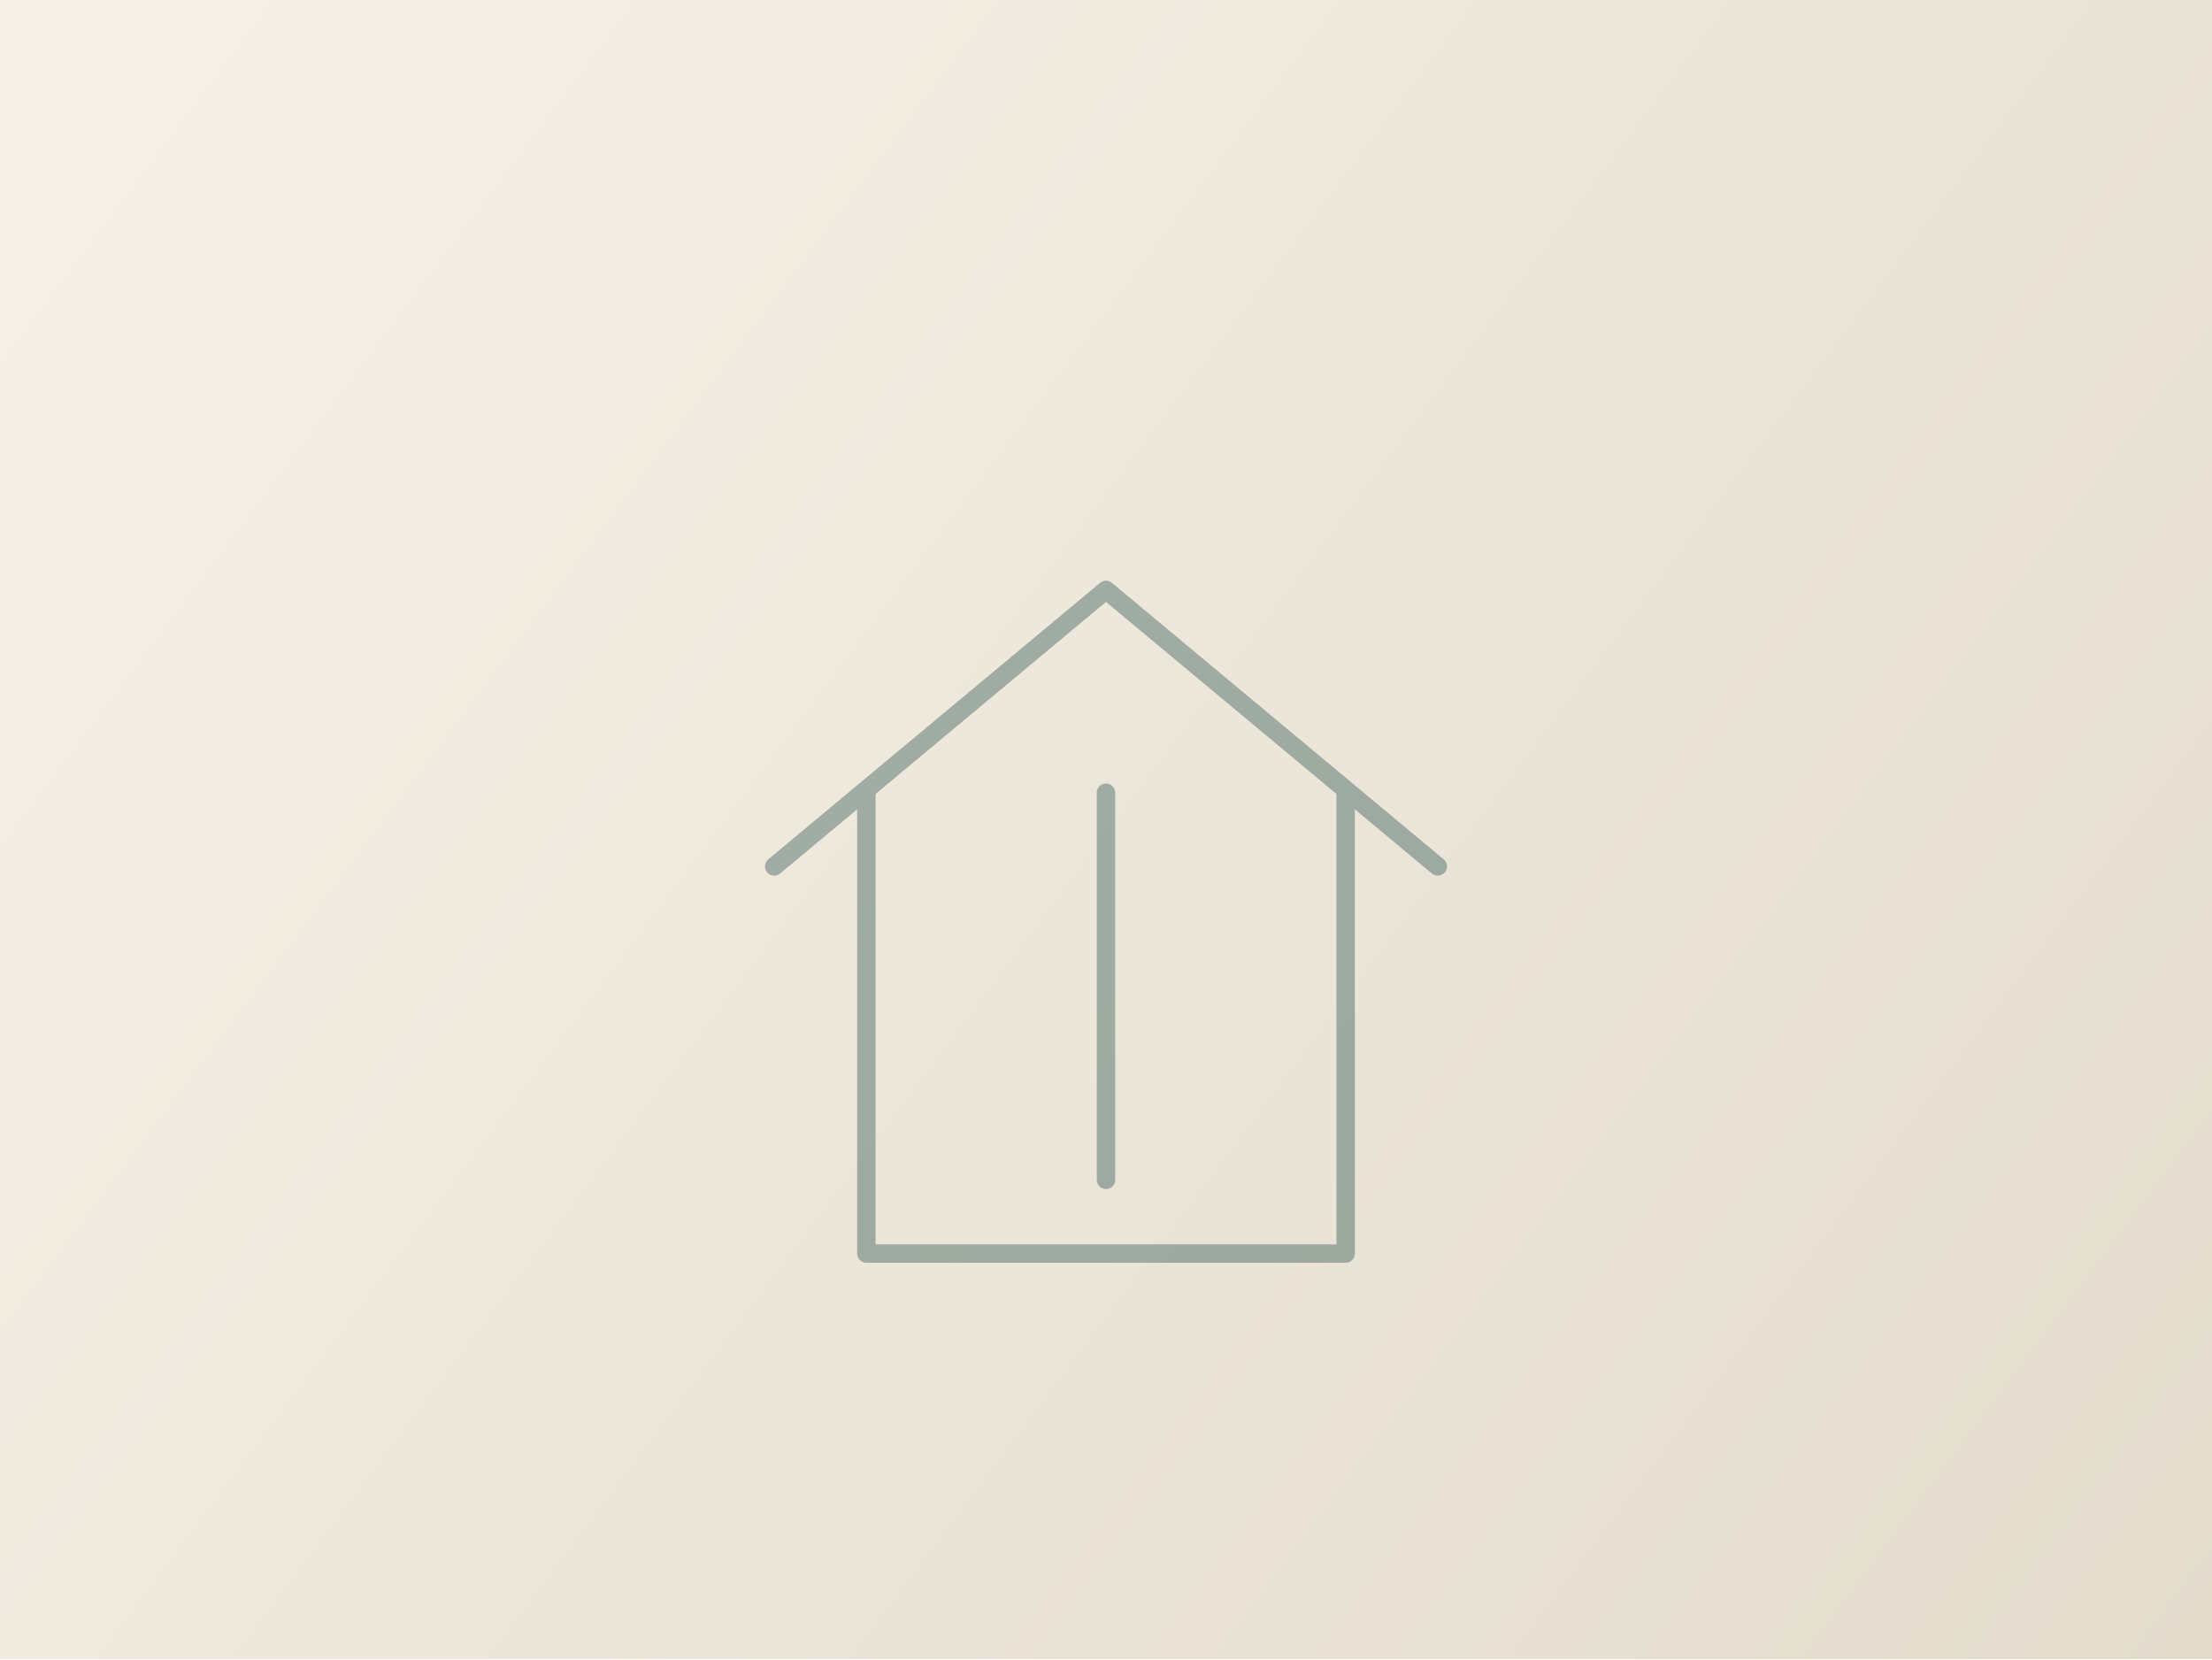
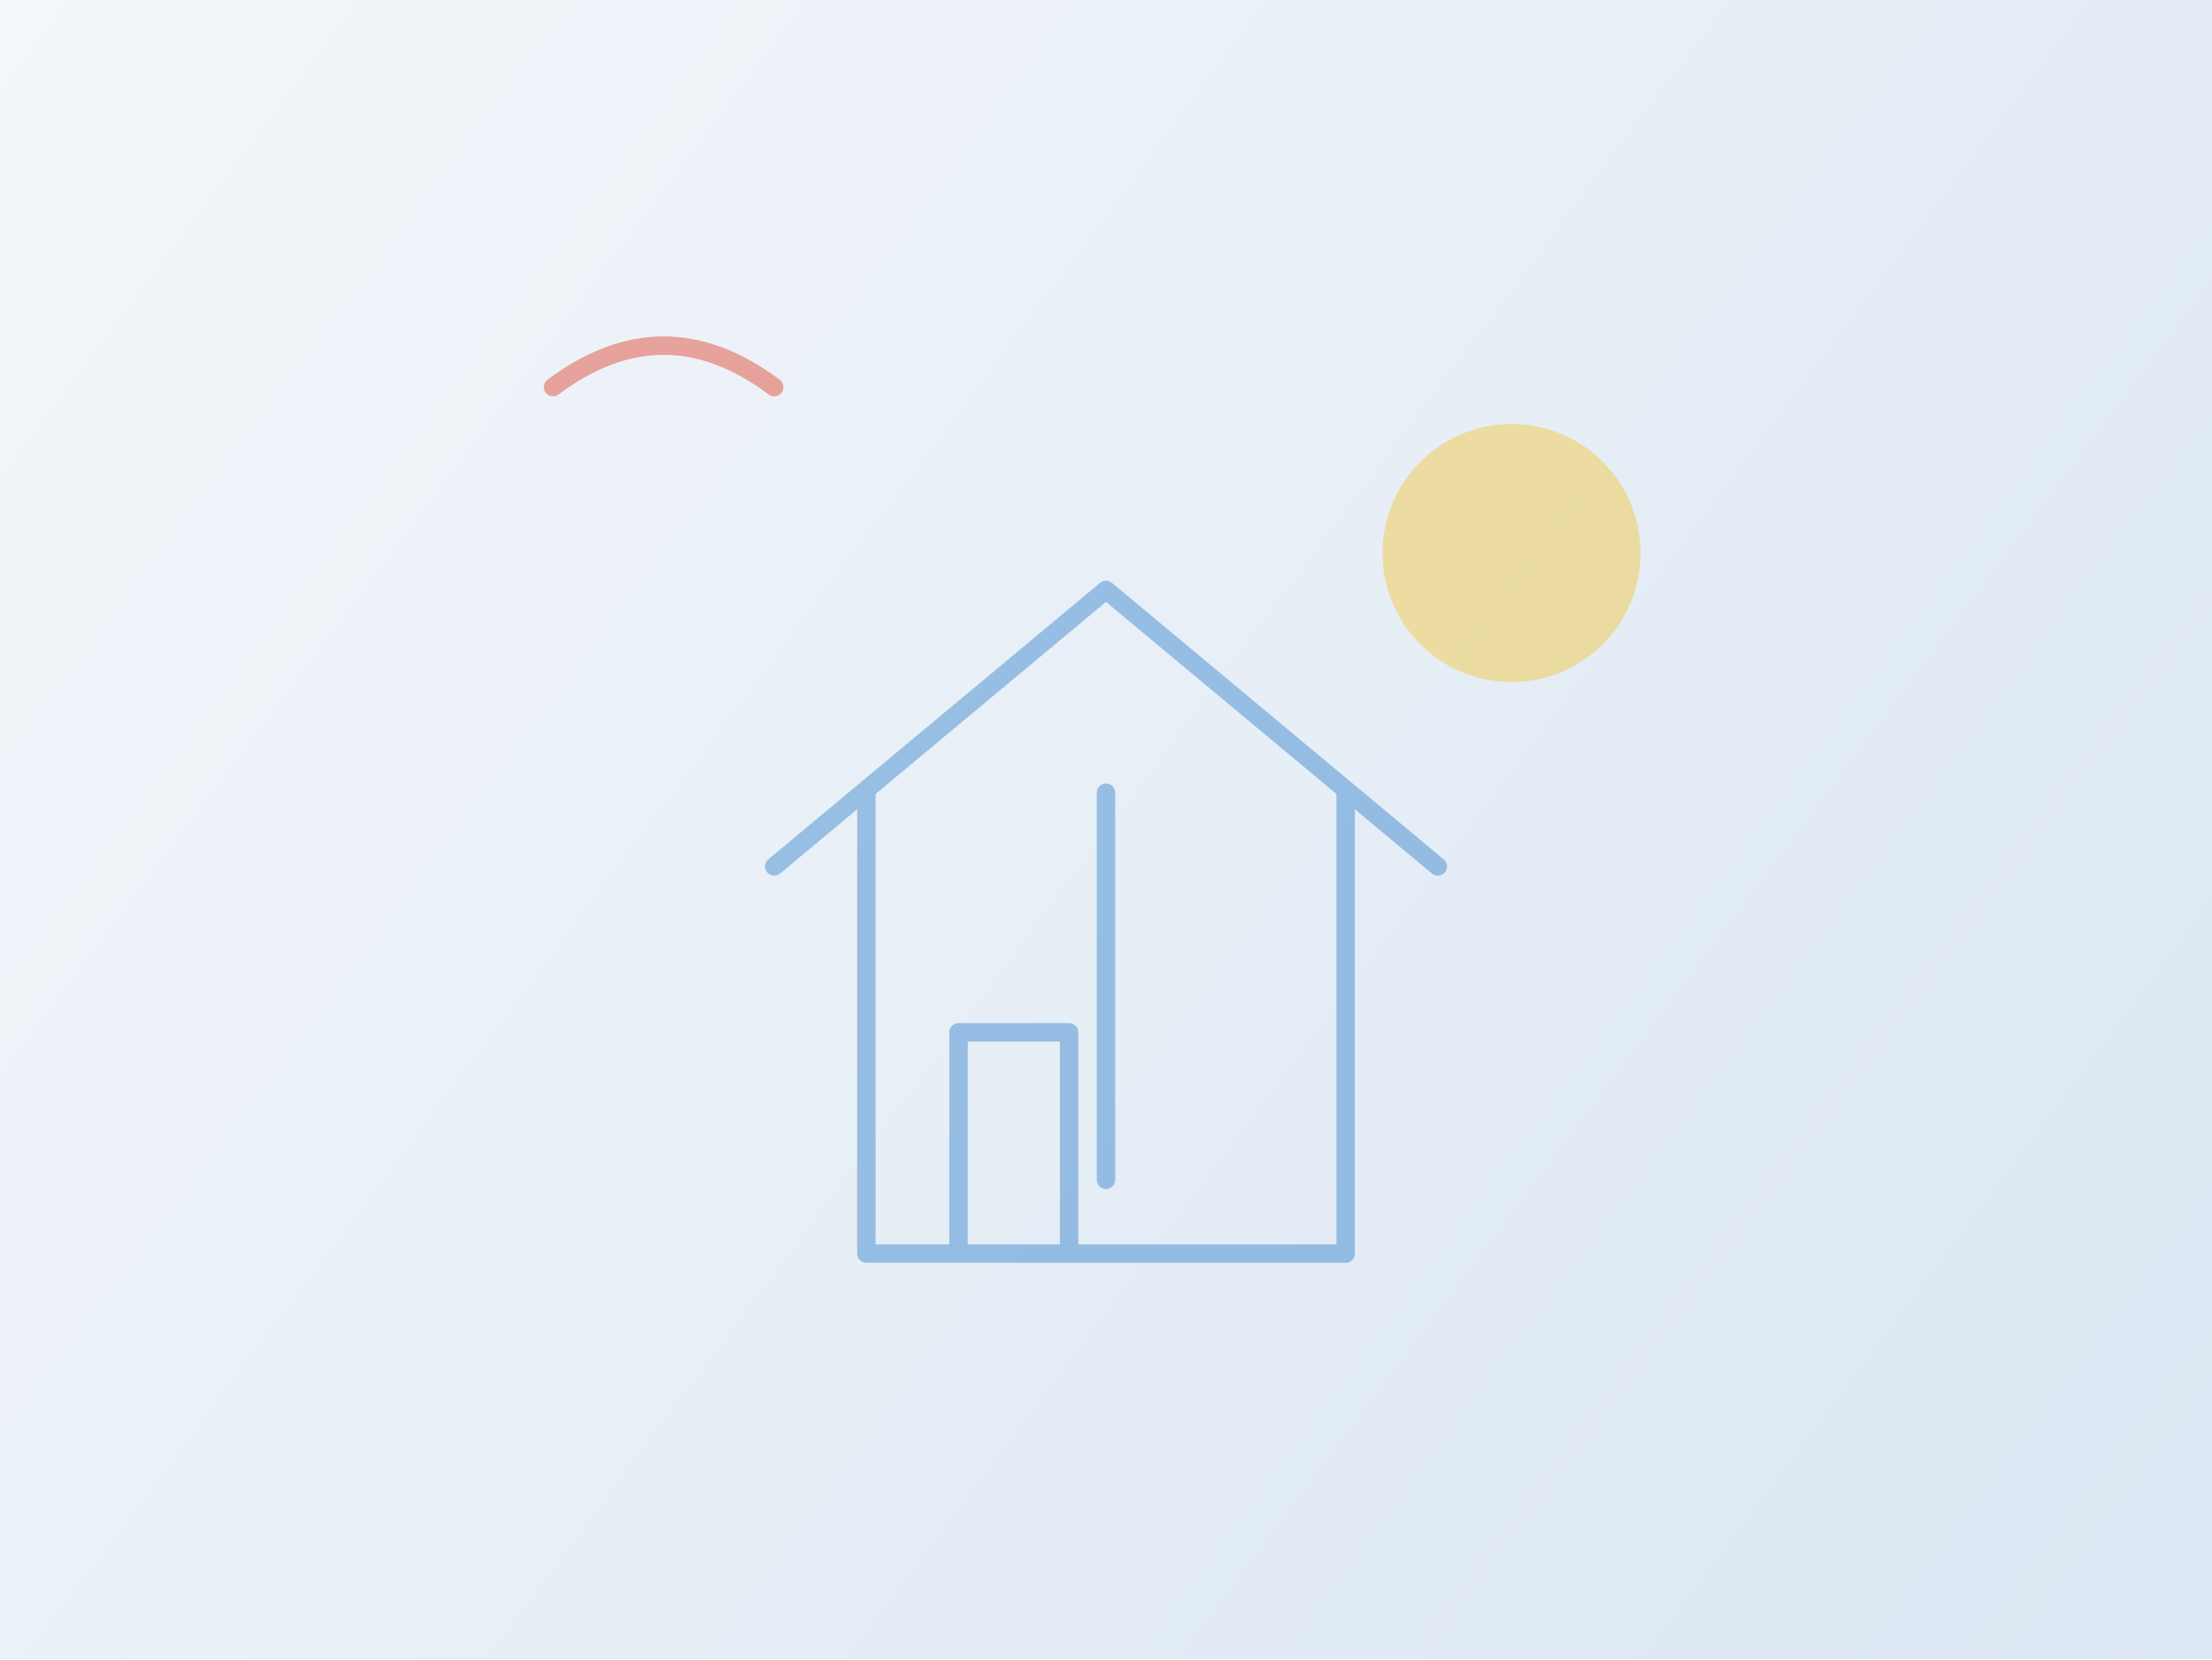
<svg xmlns="http://www.w3.org/2000/svg" viewBox="0 0 1200 900" fill="none">
  <defs>
    <linearGradient id="g" x1="0" y1="0" x2="1200" y2="900" gradientUnits="userSpaceOnUse">
-       <stop stop-color="#F6F1E8" />
-       <stop offset="1" stop-color="#E3DCCD" />
+       <stop stop-color="#F3F6FA" />
+       <stop offset="1" stop-color="#DBE7F3" />
    </linearGradient>
  </defs>
  <rect width="1200" height="900" fill="url(#g)" />
-   <g opacity="0.35" stroke="#0F3D3A" stroke-width="10" stroke-linecap="round" stroke-linejoin="round">
+   <g opacity="0.4" stroke="#1B74C6" stroke-width="10" stroke-linecap="round" stroke-linejoin="round">
    <path d="M420 470 600 320l180 150" />
    <path d="M600 430v210" />
    <path d="M470 430v250h260V430" />
+     <path d="M520 680V560h60v120" />
  </g>
+   <circle cx="820" cy="300" r="70" fill="#F2C94C" opacity="0.5" />
+   <path d="M300 210c40-30 80-30 120 0" stroke="#E0523D" stroke-width="10" stroke-linecap="round" opacity="0.5" />
</svg>
